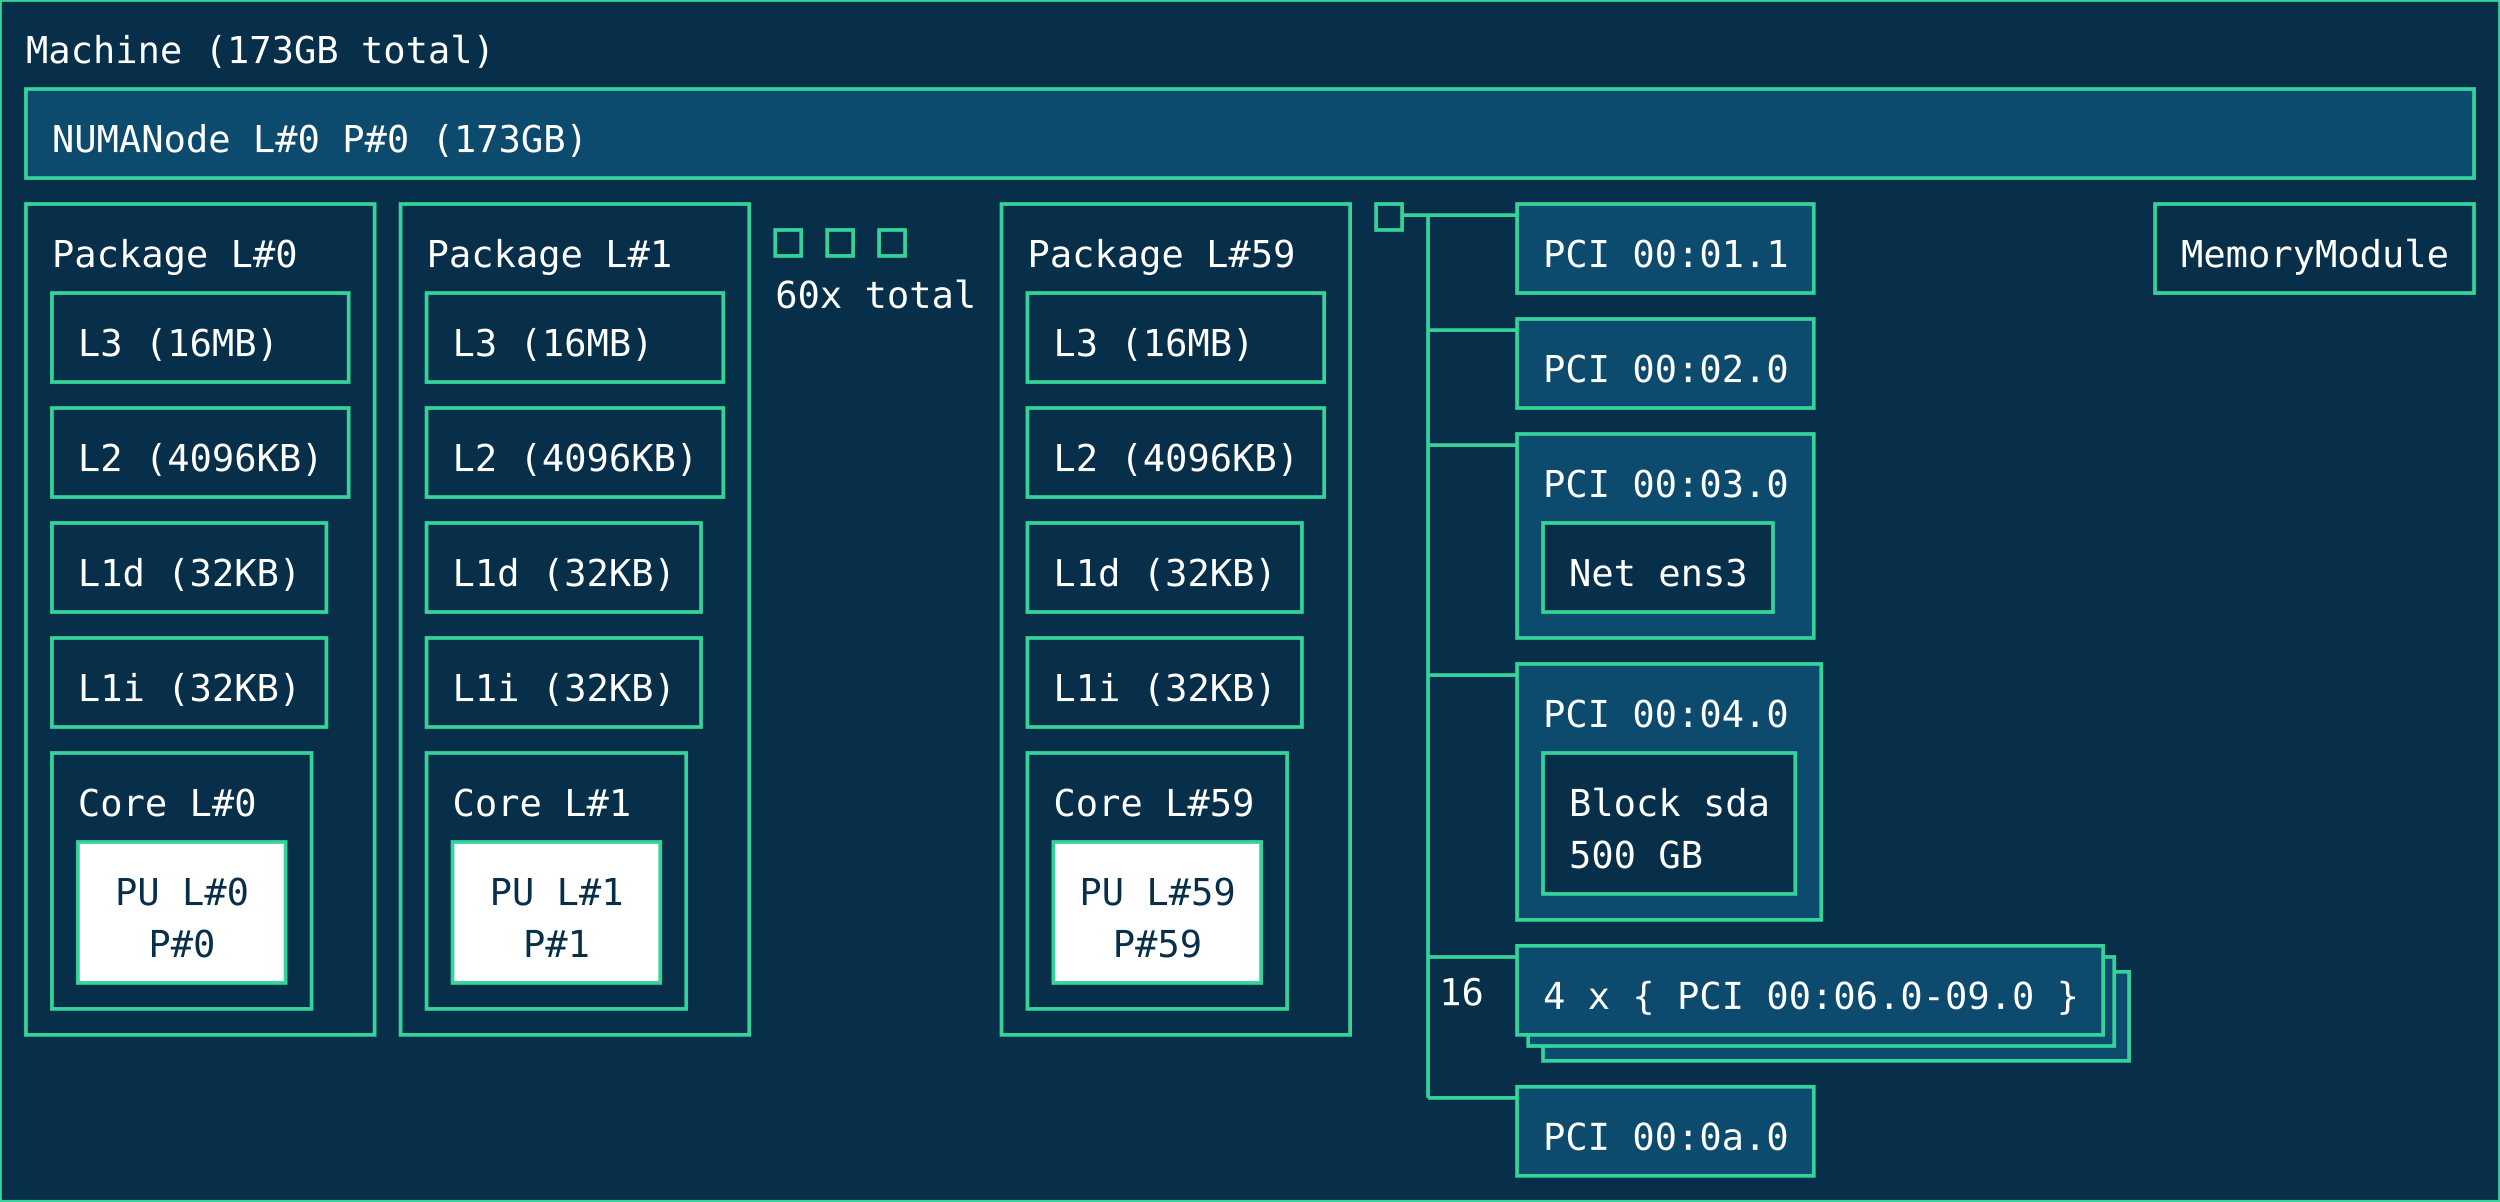
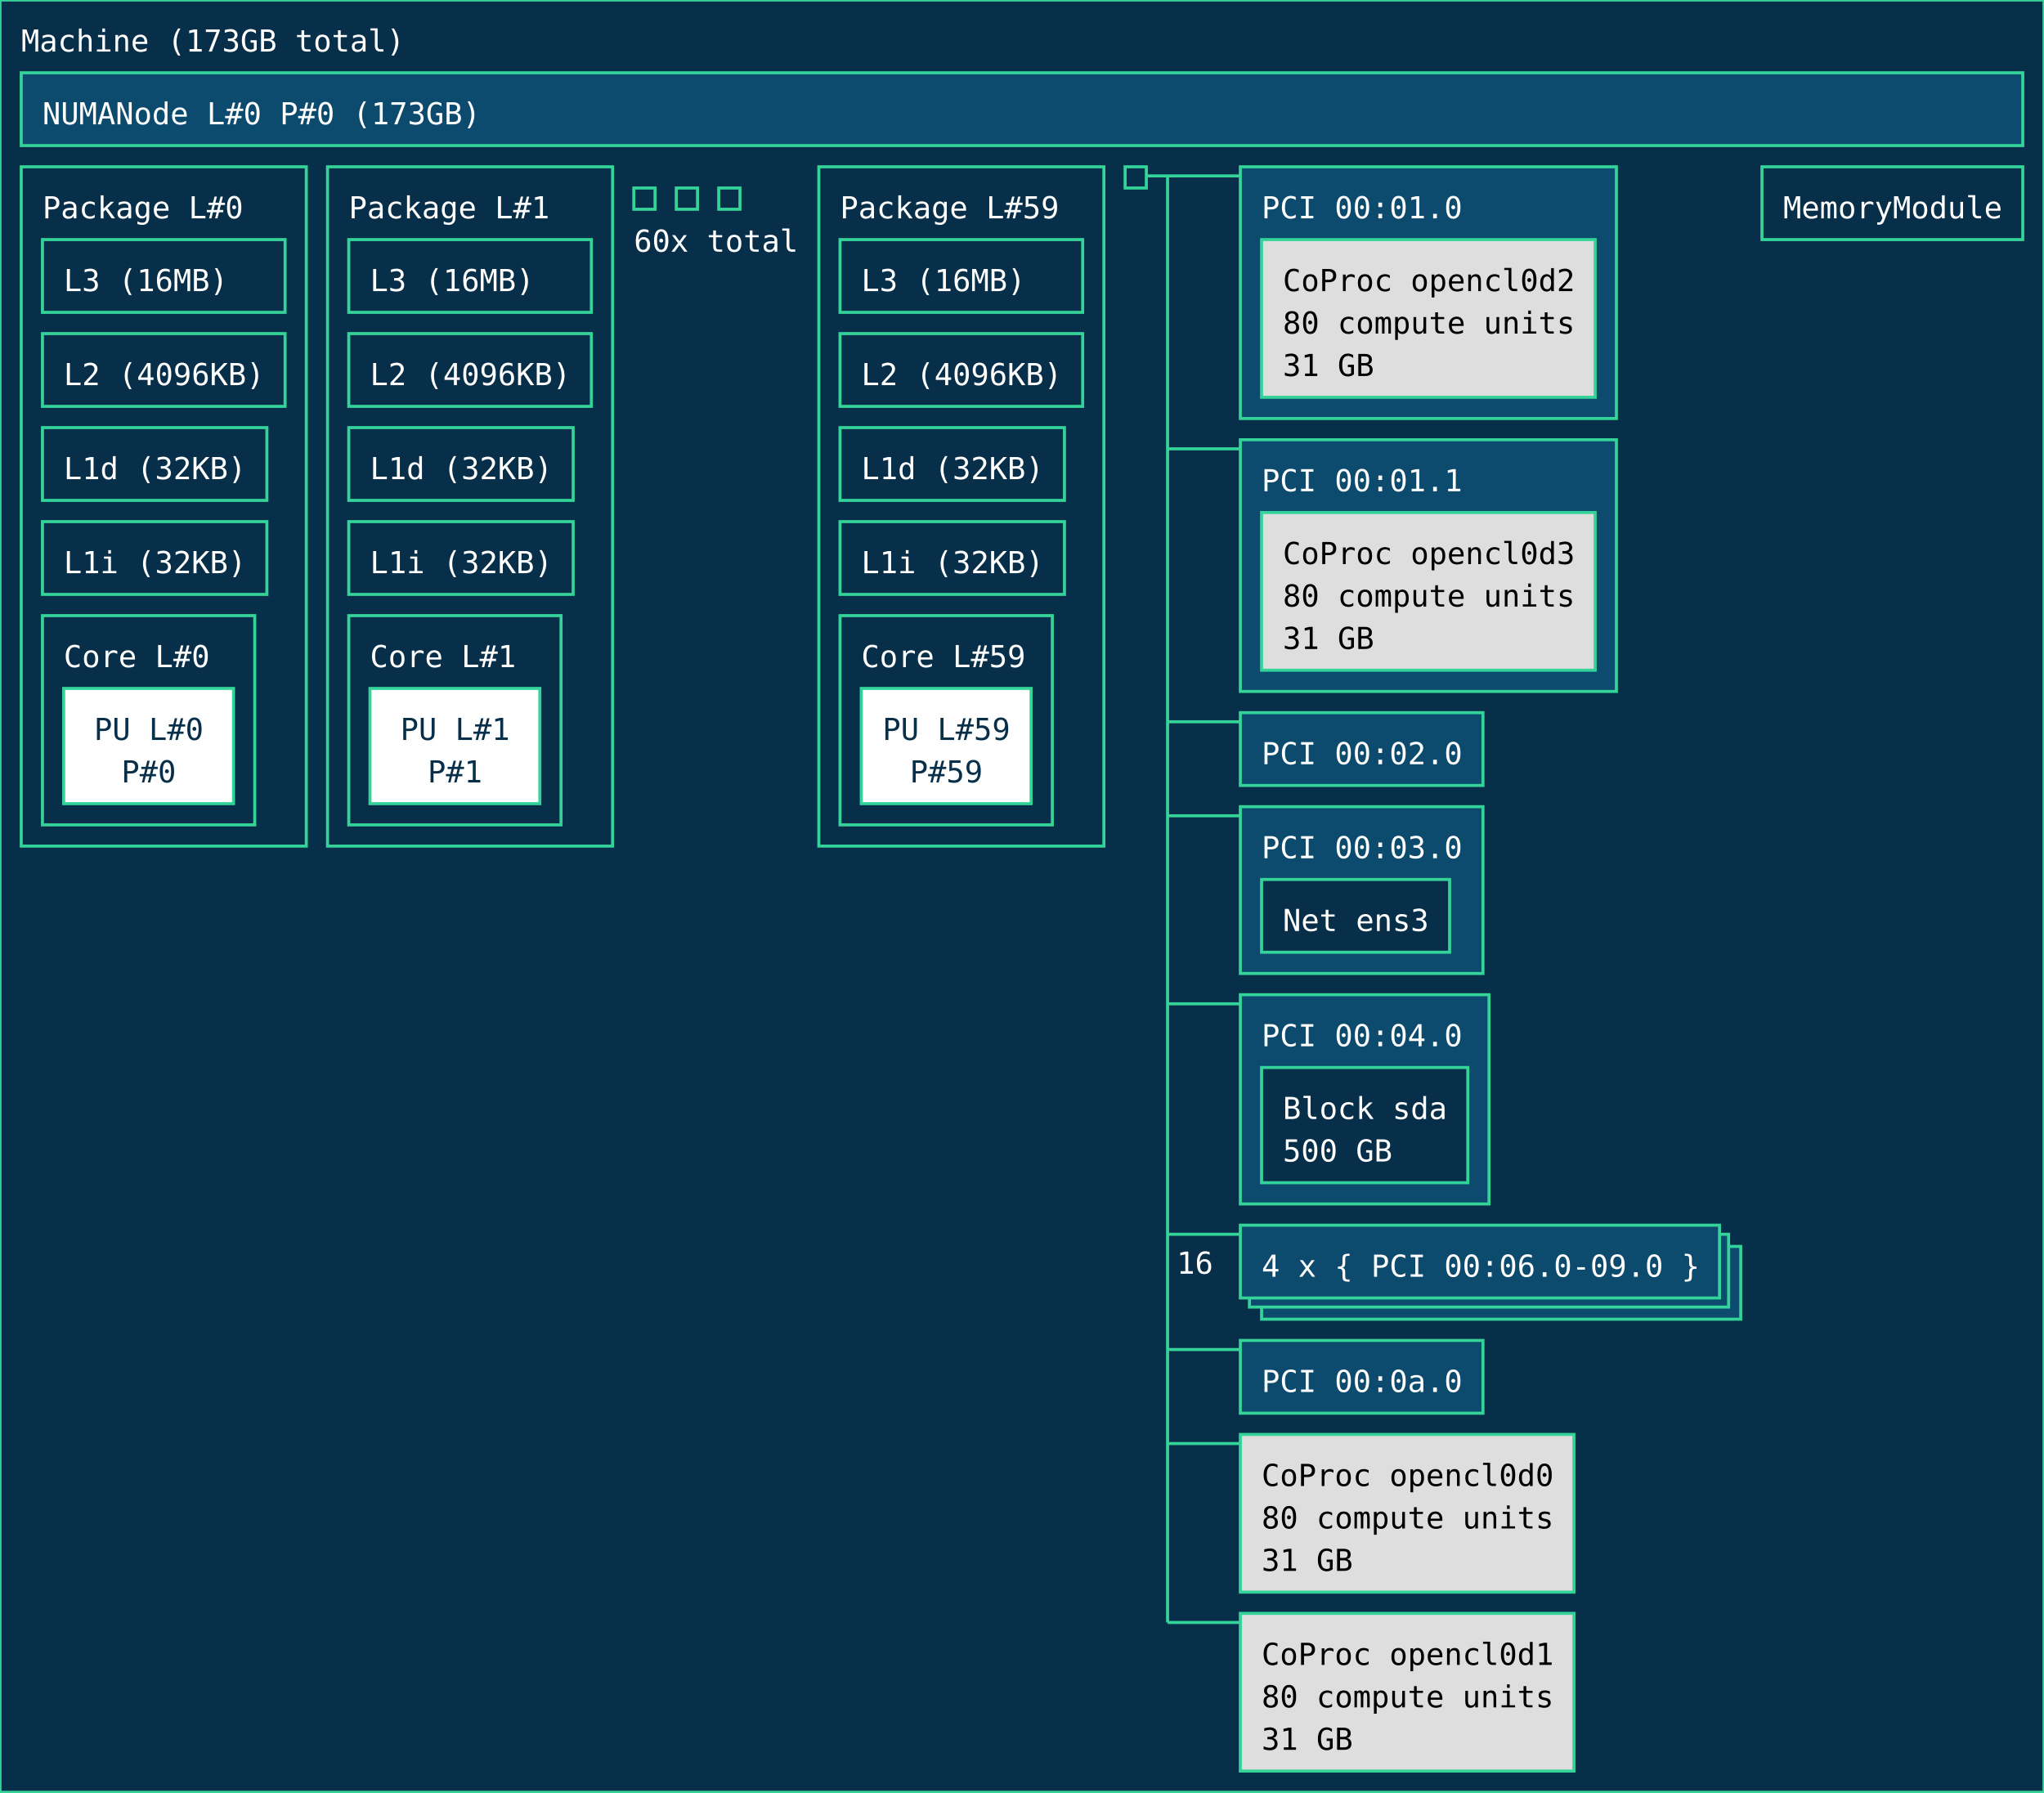
- <svg xmlns="http://www.w3.org/2000/svg" width="674px" height="324px" viewBox="0 0 674px 324px" version="1.1">
+ <svg xmlns="http://www.w3.org/2000/svg" width="674px" height="591px" viewBox="0 0 674px 591px" version="1.1">
  <style>
        text { pointer-events: none; font-family: ui-monospace, monospace; }
        rect { transition: stroke-width 0.15s ease, filter 0.15s ease; }
        rect:hover {
            stroke: #a7f3d0;
            stroke-width: 2;
            filter: brightness(1.2);
            cursor: pointer;
        }
    </style>
-   <rect id="Machine_0_rect" class="Machine" x="0" y="0" width="674" height="324" fill="#082f49" stroke="#34d399" stroke-width="1" />
+   <rect id="Machine_0_rect" class="Machine" x="0" y="0" width="674" height="591" fill="#082f49" stroke="#34d399" stroke-width="1" />
  <text id="Machine_0_text" class="Machine" font-family="ui-monospace, monospace" x="7" y="17" fill="#ffffff" font-size="10px">Machine (173GB total)</text>
  <rect id="Package_0_rect" class="Package" x="7" y="55" width="94" height="224" fill="#082f49" stroke="#34d399" stroke-width="1" />
  <text id="Package_0_text" class="Package" font-family="ui-monospace, monospace" x="14" y="72" fill="#ffffff" font-size="10px">Package L#0</text>
  <rect id="L3_0_rect" class="L3" x="14" y="79" width="80" height="24" fill="#082f49" stroke="#34d399" stroke-width="1" data-description="CPU Level 3 (L3) cache" />
  <text id="L3_0_text" class="L3" font-family="ui-monospace, monospace" x="21" y="96" fill="#ffffff" font-size="10px">L3 (16MB)</text>
  <rect id="L2_0_rect" class="L2" x="14" y="110" width="80" height="24" fill="#082f49" stroke="#34d399" stroke-width="1" data-description="CPU Level 2 (L2) cache" />
  <text id="L2_0_text" class="L2" font-family="ui-monospace, monospace" x="21" y="127" fill="#ffffff" font-size="10px">L2 (4096KB)</text>
  <rect id="L1d_0_rect" class="L1d" x="14" y="141" width="74" height="24" fill="#082f49" stroke="#34d399" stroke-width="1" data-description="CPU Level 1 (L1) data cache" />
  <text id="L1d_0_text" class="L1d" font-family="ui-monospace, monospace" x="21" y="158" fill="#ffffff" font-size="10px">L1d (32KB)</text>
  <rect id="L1i_0_rect" class="L1i" x="14" y="172" width="74" height="24" fill="#082f49" stroke="#34d399" stroke-width="1" data-description="CPU Level 1 (L1) instruction cache" />
  <text id="L1i_0_text" class="L1i" font-family="ui-monospace, monospace" x="21" y="189" fill="#ffffff" font-size="10px">L1i (32KB)</text>
  <rect id="Core_0_rect" class="Core" x="14" y="203" width="70" height="69" fill="#082f49" stroke="#34d399" stroke-width="1" />
  <text id="Core_0_text" class="Core" font-family="ui-monospace, monospace" x="21" y="220" fill="#ffffff" font-size="10px">Core L#0</text>
  <rect id="PU_0_rect" class="PU" x="21" y="227" width="56" height="38" fill="#ffffff" stroke="#34d399" stroke-width="1" data-description="Processing unit" />
  <text id="PU_0_text" class="PU" font-family="ui-monospace, monospace" x="31" y="244" fill="#082f49" font-size="10px">PU L#0</text>
  <text id="PU_0_text_1" class="PU" font-family="ui-monospace, monospace" x="40" y="258" fill="#082f49" font-size="10px">P#0</text>
  <rect id="Package_1_rect" class="Package" x="108" y="55" width="94" height="224" fill="#082f49" stroke="#34d399" stroke-width="1" />
  <text id="Package_1_text" class="Package" font-family="ui-monospace, monospace" x="115" y="72" fill="#ffffff" font-size="10px">Package L#1</text>
  <rect id="L3_1_rect" class="L3" x="115" y="79" width="80" height="24" fill="#082f49" stroke="#34d399" stroke-width="1" data-description="CPU Level 3 (L3) cache" />
  <text id="L3_1_text" class="L3" font-family="ui-monospace, monospace" x="122" y="96" fill="#ffffff" font-size="10px">L3 (16MB)</text>
  <rect id="L2_1_rect" class="L2" x="115" y="110" width="80" height="24" fill="#082f49" stroke="#34d399" stroke-width="1" data-description="CPU Level 2 (L2) cache" />
  <text id="L2_1_text" class="L2" font-family="ui-monospace, monospace" x="122" y="127" fill="#ffffff" font-size="10px">L2 (4096KB)</text>
  <rect id="L1d_1_rect" class="L1d" x="115" y="141" width="74" height="24" fill="#082f49" stroke="#34d399" stroke-width="1" data-description="CPU Level 1 (L1) data cache" />
  <text id="L1d_1_text" class="L1d" font-family="ui-monospace, monospace" x="122" y="158" fill="#ffffff" font-size="10px">L1d (32KB)</text>
  <rect id="L1i_1_rect" class="L1i" x="115" y="172" width="74" height="24" fill="#082f49" stroke="#34d399" stroke-width="1" data-description="CPU Level 1 (L1) instruction cache" />
  <text id="L1i_1_text" class="L1i" font-family="ui-monospace, monospace" x="122" y="189" fill="#ffffff" font-size="10px">L1i (32KB)</text>
  <rect id="Core_1_rect" class="Core" x="115" y="203" width="70" height="69" fill="#082f49" stroke="#34d399" stroke-width="1" />
  <text id="Core_1_text" class="Core" font-family="ui-monospace, monospace" x="122" y="220" fill="#ffffff" font-size="10px">Core L#1</text>
  <rect id="PU_1_rect" class="PU" x="122" y="227" width="56" height="38" fill="#ffffff" stroke="#34d399" stroke-width="1" data-description="Processing unit" />
  <text id="PU_1_text" class="PU" font-family="ui-monospace, monospace" x="132" y="244" fill="#082f49" font-size="10px">PU L#1</text>
  <text id="PU_1_text_1" class="PU" font-family="ui-monospace, monospace" x="141" y="258" fill="#082f49" font-size="10px">P#1</text>
  <rect id="Package_2_rect" class="Package" x="209" y="62" width="7" height="7" fill="#082f49" stroke="#34d399" stroke-width="1" />
  <rect id="Package_2_rect" class="Package" x="223" y="62" width="7" height="7" fill="#082f49" stroke="#34d399" stroke-width="1" />
  <rect id="Package_2_rect" class="Package" x="237" y="62" width="7" height="7" fill="#082f49" stroke="#34d399" stroke-width="1" />
  <text id="Package_2_text" class="Package" font-family="ui-monospace, monospace" x="209" y="83" fill="#ffffff" font-size="10px">60x total</text>
  <rect id="Package_59_rect" class="Package" x="270" y="55" width="94" height="224" fill="#082f49" stroke="#34d399" stroke-width="1" />
  <text id="Package_59_text" class="Package" font-family="ui-monospace, monospace" x="277" y="72" fill="#ffffff" font-size="10px">Package L#59</text>
  <rect id="L3_59_rect" class="L3" x="277" y="79" width="80" height="24" fill="#082f49" stroke="#34d399" stroke-width="1" data-description="CPU Level 3 (L3) cache" />
  <text id="L3_59_text" class="L3" font-family="ui-monospace, monospace" x="284" y="96" fill="#ffffff" font-size="10px">L3 (16MB)</text>
  <rect id="L2_59_rect" class="L2" x="277" y="110" width="80" height="24" fill="#082f49" stroke="#34d399" stroke-width="1" data-description="CPU Level 2 (L2) cache" />
  <text id="L2_59_text" class="L2" font-family="ui-monospace, monospace" x="284" y="127" fill="#ffffff" font-size="10px">L2 (4096KB)</text>
  <rect id="L1d_59_rect" class="L1d" x="277" y="141" width="74" height="24" fill="#082f49" stroke="#34d399" stroke-width="1" data-description="CPU Level 1 (L1) data cache" />
  <text id="L1d_59_text" class="L1d" font-family="ui-monospace, monospace" x="284" y="158" fill="#ffffff" font-size="10px">L1d (32KB)</text>
  <rect id="L1i_59_rect" class="L1i" x="277" y="172" width="74" height="24" fill="#082f49" stroke="#34d399" stroke-width="1" data-description="CPU Level 1 (L1) instruction cache" />
  <text id="L1i_59_text" class="L1i" font-family="ui-monospace, monospace" x="284" y="189" fill="#ffffff" font-size="10px">L1i (32KB)</text>
  <rect id="Core_59_rect" class="Core" x="277" y="203" width="70" height="69" fill="#082f49" stroke="#34d399" stroke-width="1" />
  <text id="Core_59_text" class="Core" font-family="ui-monospace, monospace" x="284" y="220" fill="#ffffff" font-size="10px">Core L#59</text>
  <rect id="PU_59_rect" class="PU" x="284" y="227" width="56" height="38" fill="#ffffff" stroke="#34d399" stroke-width="1" data-description="Processing unit" />
  <text id="PU_59_text" class="PU" font-family="ui-monospace, monospace" x="291" y="244" fill="#082f49" font-size="10px">PU L#59</text>
  <text id="PU_59_text_1" class="PU" font-family="ui-monospace, monospace" x="300" y="258" fill="#082f49" font-size="10px">P#59</text>
  <rect id="NUMANode_0_rect" class="NUMANode" x="7" y="24" width="660" height="24" fill="#0c4a6e" stroke="#34d399" stroke-width="1" />
  <text id="NUMANode_0_text" class="NUMANode" font-family="ui-monospace, monospace" x="14" y="41" fill="#ffffff" font-size="10px">NUMANode L#0 P#0 (173GB)</text>
  <rect id="HostBridge_0_rect" class="HostBridge" x="371" y="55" width="7" height="7" fill="#082f49" stroke="#34d399" stroke-width="1" data-description="Host bridge" />
  <line id="HostBridge_0_line" class="HostBridge" x1="378" y1="58" x2="385" y2="58" stroke="#34d399" stroke-width="1" />
  <line id="HostBridge_0_line_2" class="HostBridge" x1="385" y1="58" x2="409" y2="58" stroke="#34d399" stroke-width="1" />
-   <line id="HostBridge_0_line_3" class="HostBridge" x1="385" y1="89" x2="409" y2="89" stroke="#34d399" stroke-width="1" />
-   <line id="HostBridge_0_line_4" class="HostBridge" x1="385" y1="120" x2="409" y2="120" stroke="#34d399" stroke-width="1" />
-   <line id="HostBridge_0_line_5" class="HostBridge" x1="385" y1="182" x2="409" y2="182" stroke="#34d399" stroke-width="1" />
-   <line id="HostBridge_0_line_6" class="HostBridge" x1="385" y1="258" x2="409" y2="258" stroke="#34d399" stroke-width="1" />
-   <text id="HostBridge_0_text_6" class="HostBridge" font-family="ui-monospace, monospace" x="388" y="271" fill="#ffffff" font-size="10px" data-description="Host bridge speed">16</text>
-   <line id="HostBridge_0_line_7" class="HostBridge" x1="385" y1="296" x2="409" y2="296" stroke="#34d399" stroke-width="1" />
-   <line id="HostBridge_0_line_1" class="HostBridge" x1="385" y1="58" x2="385" y2="296" stroke="#34d399" stroke-width="1" />
-   <rect id="PCI_0_rect" class="PCI" x="409" y="55" width="80" height="24" fill="#0c4a6e" stroke="#34d399" stroke-width="1" />
-   <text id="PCI_0_text" class="PCI" font-family="ui-monospace, monospace" x="416" y="72" fill="#ffffff" font-size="10px">PCI 00:01.1</text>
-   <rect id="PCI_1_rect" class="PCI" x="409" y="86" width="80" height="24" fill="#0c4a6e" stroke="#34d399" stroke-width="1" />
-   <text id="PCI_1_text" class="PCI" font-family="ui-monospace, monospace" x="416" y="103" fill="#ffffff" font-size="10px">PCI 00:02.0</text>
-   <rect id="PCI_2_rect" class="PCI" x="409" y="117" width="80" height="55" fill="#0c4a6e" stroke="#34d399" stroke-width="1" />
-   <text id="PCI_2_text" class="PCI" font-family="ui-monospace, monospace" x="416" y="134" fill="#ffffff" font-size="10px">PCI 00:03.0</text>
-   <rect id="Net_0_rect" class="Net" x="416" y="141" width="62" height="24" fill="#082f49" stroke="#34d399" stroke-width="1" />
-   <text id="Net_0_text" class="Net" font-family="ui-monospace, monospace" x="423" y="158" fill="#ffffff" font-size="10px">Net ens3</text>
-   <rect id="PCI_3_rect" class="PCI" x="409" y="179" width="82" height="69" fill="#0c4a6e" stroke="#34d399" stroke-width="1" />
-   <text id="PCI_3_text" class="PCI" font-family="ui-monospace, monospace" x="416" y="196" fill="#ffffff" font-size="10px">PCI 00:04.0</text>
-   <rect id="Block_1_rect" class="Block" x="416" y="203" width="68" height="38" fill="#082f49" stroke="#34d399" stroke-width="1" />
-   <text id="Block_1_text" class="Block" font-family="ui-monospace, monospace" x="423" y="220" fill="#ffffff" font-size="10px">Block sda</text>
-   <text id="Block_1_text_1" class="Block" font-family="ui-monospace, monospace" x="423" y="234" fill="#ffffff" font-size="10px">500 GB</text>
-   <rect id="PCI_4_rect_2" class="PCI" x="416" y="262" width="158" height="24" fill="#0c4a6e" stroke="#34d399" stroke-width="1" />
-   <rect id="PCI_4_rect_1" class="PCI" x="412" y="258" width="158" height="24" fill="#0c4a6e" stroke="#34d399" stroke-width="1" />
-   <rect id="PCI_4_rect" class="PCI" x="409" y="255" width="158" height="24" fill="#0c4a6e" stroke="#34d399" stroke-width="1" />
-   <text id="PCI_4_text" class="PCI" font-family="ui-monospace, monospace" x="416" y="272" fill="#ffffff" font-size="10px">4 x { PCI 00:06.0-09.0 }</text>
-   <rect id="PCI_8_rect" class="PCI" x="409" y="293" width="80" height="24" fill="#0c4a6e" stroke="#34d399" stroke-width="1" />
-   <text id="PCI_8_text" class="PCI" font-family="ui-monospace, monospace" x="416" y="310" fill="#ffffff" font-size="10px">PCI 00:0a.0</text>
+   <line id="HostBridge_0_line_3" class="HostBridge" x1="385" y1="148" x2="409" y2="148" stroke="#34d399" stroke-width="1" />
+   <line id="HostBridge_0_line_4" class="HostBridge" x1="385" y1="238" x2="409" y2="238" stroke="#34d399" stroke-width="1" />
+   <line id="HostBridge_0_line_5" class="HostBridge" x1="385" y1="269" x2="409" y2="269" stroke="#34d399" stroke-width="1" />
+   <line id="HostBridge_0_line_6" class="HostBridge" x1="385" y1="331" x2="409" y2="331" stroke="#34d399" stroke-width="1" />
+   <line id="HostBridge_0_line_7" class="HostBridge" x1="385" y1="407" x2="409" y2="407" stroke="#34d399" stroke-width="1" />
+   <text id="HostBridge_0_text_7" class="HostBridge" font-family="ui-monospace, monospace" x="388" y="420" fill="#ffffff" font-size="10px" data-description="Host bridge speed">16</text>
+   <line id="HostBridge_0_line_8" class="HostBridge" x1="385" y1="445" x2="409" y2="445" stroke="#34d399" stroke-width="1" />
+   <line id="HostBridge_0_line_9" class="HostBridge" x1="385" y1="476" x2="409" y2="476" stroke="#34d399" stroke-width="1" />
+   <line id="HostBridge_0_line_10" class="HostBridge" x1="385" y1="535" x2="409" y2="535" stroke="#34d399" stroke-width="1" />
+   <line id="HostBridge_0_line_1" class="HostBridge" x1="385" y1="58" x2="385" y2="535" stroke="#34d399" stroke-width="1" />
+   <rect id="PCI_0_rect" class="PCI" x="409" y="55" width="124" height="83" fill="#0c4a6e" stroke="#34d399" stroke-width="1" />
+   <text id="PCI_0_text" class="PCI" font-family="ui-monospace, monospace" x="416" y="72" fill="#ffffff" font-size="10px">PCI 00:01.0</text>
+   <rect id="CoProc_0_rect" class="CoProc" x="416" y="79" width="110" height="52" fill="rgb(222,222,222)" stroke="#34d399" stroke-width="1" />
+   <text id="CoProc_0_text" class="CoProc" font-family="ui-monospace, monospace" x="423" y="96" fill="rgb(0,0,0)" font-size="10px">CoProc opencl0d2</text>
+   <text id="CoProc_0_text_1" class="CoProc" font-family="ui-monospace, monospace" x="423" y="110" fill="rgb(0,0,0)" font-size="10px">80 compute units</text>
+   <text id="CoProc_0_text_2" class="CoProc" font-family="ui-monospace, monospace" x="423" y="124" fill="rgb(0,0,0)" font-size="10px">31 GB</text>
+   <rect id="PCI_1_rect" class="PCI" x="409" y="145" width="124" height="83" fill="#0c4a6e" stroke="#34d399" stroke-width="1" />
+   <text id="PCI_1_text" class="PCI" font-family="ui-monospace, monospace" x="416" y="162" fill="#ffffff" font-size="10px">PCI 00:01.1</text>
+   <rect id="CoProc_1_rect" class="CoProc" x="416" y="169" width="110" height="52" fill="rgb(222,222,222)" stroke="#34d399" stroke-width="1" />
+   <text id="CoProc_1_text" class="CoProc" font-family="ui-monospace, monospace" x="423" y="186" fill="rgb(0,0,0)" font-size="10px">CoProc opencl0d3</text>
+   <text id="CoProc_1_text_1" class="CoProc" font-family="ui-monospace, monospace" x="423" y="200" fill="rgb(0,0,0)" font-size="10px">80 compute units</text>
+   <text id="CoProc_1_text_2" class="CoProc" font-family="ui-monospace, monospace" x="423" y="214" fill="rgb(0,0,0)" font-size="10px">31 GB</text>
+   <rect id="PCI_2_rect" class="PCI" x="409" y="235" width="80" height="24" fill="#0c4a6e" stroke="#34d399" stroke-width="1" />
+   <text id="PCI_2_text" class="PCI" font-family="ui-monospace, monospace" x="416" y="252" fill="#ffffff" font-size="10px">PCI 00:02.0</text>
+   <rect id="PCI_3_rect" class="PCI" x="409" y="266" width="80" height="55" fill="#0c4a6e" stroke="#34d399" stroke-width="1" />
+   <text id="PCI_3_text" class="PCI" font-family="ui-monospace, monospace" x="416" y="283" fill="#ffffff" font-size="10px">PCI 00:03.0</text>
+   <rect id="Net_2_rect" class="Net" x="416" y="290" width="62" height="24" fill="#082f49" stroke="#34d399" stroke-width="1" />
+   <text id="Net_2_text" class="Net" font-family="ui-monospace, monospace" x="423" y="307" fill="#ffffff" font-size="10px">Net ens3</text>
+   <rect id="PCI_4_rect" class="PCI" x="409" y="328" width="82" height="69" fill="#0c4a6e" stroke="#34d399" stroke-width="1" />
+   <text id="PCI_4_text" class="PCI" font-family="ui-monospace, monospace" x="416" y="345" fill="#ffffff" font-size="10px">PCI 00:04.0</text>
+   <rect id="Block_3_rect" class="Block" x="416" y="352" width="68" height="38" fill="#082f49" stroke="#34d399" stroke-width="1" />
+   <text id="Block_3_text" class="Block" font-family="ui-monospace, monospace" x="423" y="369" fill="#ffffff" font-size="10px">Block sda</text>
+   <text id="Block_3_text_1" class="Block" font-family="ui-monospace, monospace" x="423" y="383" fill="#ffffff" font-size="10px">500 GB</text>
+   <rect id="PCI_5_rect_2" class="PCI" x="416" y="411" width="158" height="24" fill="#0c4a6e" stroke="#34d399" stroke-width="1" />
+   <rect id="PCI_5_rect_1" class="PCI" x="412" y="407" width="158" height="24" fill="#0c4a6e" stroke="#34d399" stroke-width="1" />
+   <rect id="PCI_5_rect" class="PCI" x="409" y="404" width="158" height="24" fill="#0c4a6e" stroke="#34d399" stroke-width="1" />
+   <text id="PCI_5_text" class="PCI" font-family="ui-monospace, monospace" x="416" y="421" fill="#ffffff" font-size="10px">4 x { PCI 00:06.0-09.0 }</text>
+   <rect id="PCI_9_rect" class="PCI" x="409" y="442" width="80" height="24" fill="#0c4a6e" stroke="#34d399" stroke-width="1" />
+   <text id="PCI_9_text" class="PCI" font-family="ui-monospace, monospace" x="416" y="459" fill="#ffffff" font-size="10px">PCI 00:0a.0</text>
+   <rect id="CoProc_4_rect" class="CoProc" x="409" y="473" width="110" height="52" fill="rgb(222,222,222)" stroke="#34d399" stroke-width="1" />
+   <text id="CoProc_4_text" class="CoProc" font-family="ui-monospace, monospace" x="416" y="490" fill="rgb(0,0,0)" font-size="10px">CoProc opencl0d0</text>
+   <text id="CoProc_4_text_1" class="CoProc" font-family="ui-monospace, monospace" x="416" y="504" fill="rgb(0,0,0)" font-size="10px">80 compute units</text>
+   <text id="CoProc_4_text_2" class="CoProc" font-family="ui-monospace, monospace" x="416" y="518" fill="rgb(0,0,0)" font-size="10px">31 GB</text>
+   <rect id="CoProc_5_rect" class="CoProc" x="409" y="532" width="110" height="52" fill="rgb(222,222,222)" stroke="#34d399" stroke-width="1" />
+   <text id="CoProc_5_text" class="CoProc" font-family="ui-monospace, monospace" x="416" y="549" fill="rgb(0,0,0)" font-size="10px">CoProc opencl0d1</text>
+   <text id="CoProc_5_text_1" class="CoProc" font-family="ui-monospace, monospace" x="416" y="563" fill="rgb(0,0,0)" font-size="10px">80 compute units</text>
+   <text id="CoProc_5_text_2" class="CoProc" font-family="ui-monospace, monospace" x="416" y="577" fill="rgb(0,0,0)" font-size="10px">31 GB</text>
  <rect id="Misc_0_rect" class="Misc" x="581" y="55" width="86" height="24" fill="#082f49" stroke="#34d399" stroke-width="1" />
  <text id="Misc_0_text" class="Misc" font-family="ui-monospace, monospace" x="588" y="72" fill="#ffffff" font-size="10px">MemoryModule</text>
</svg>
